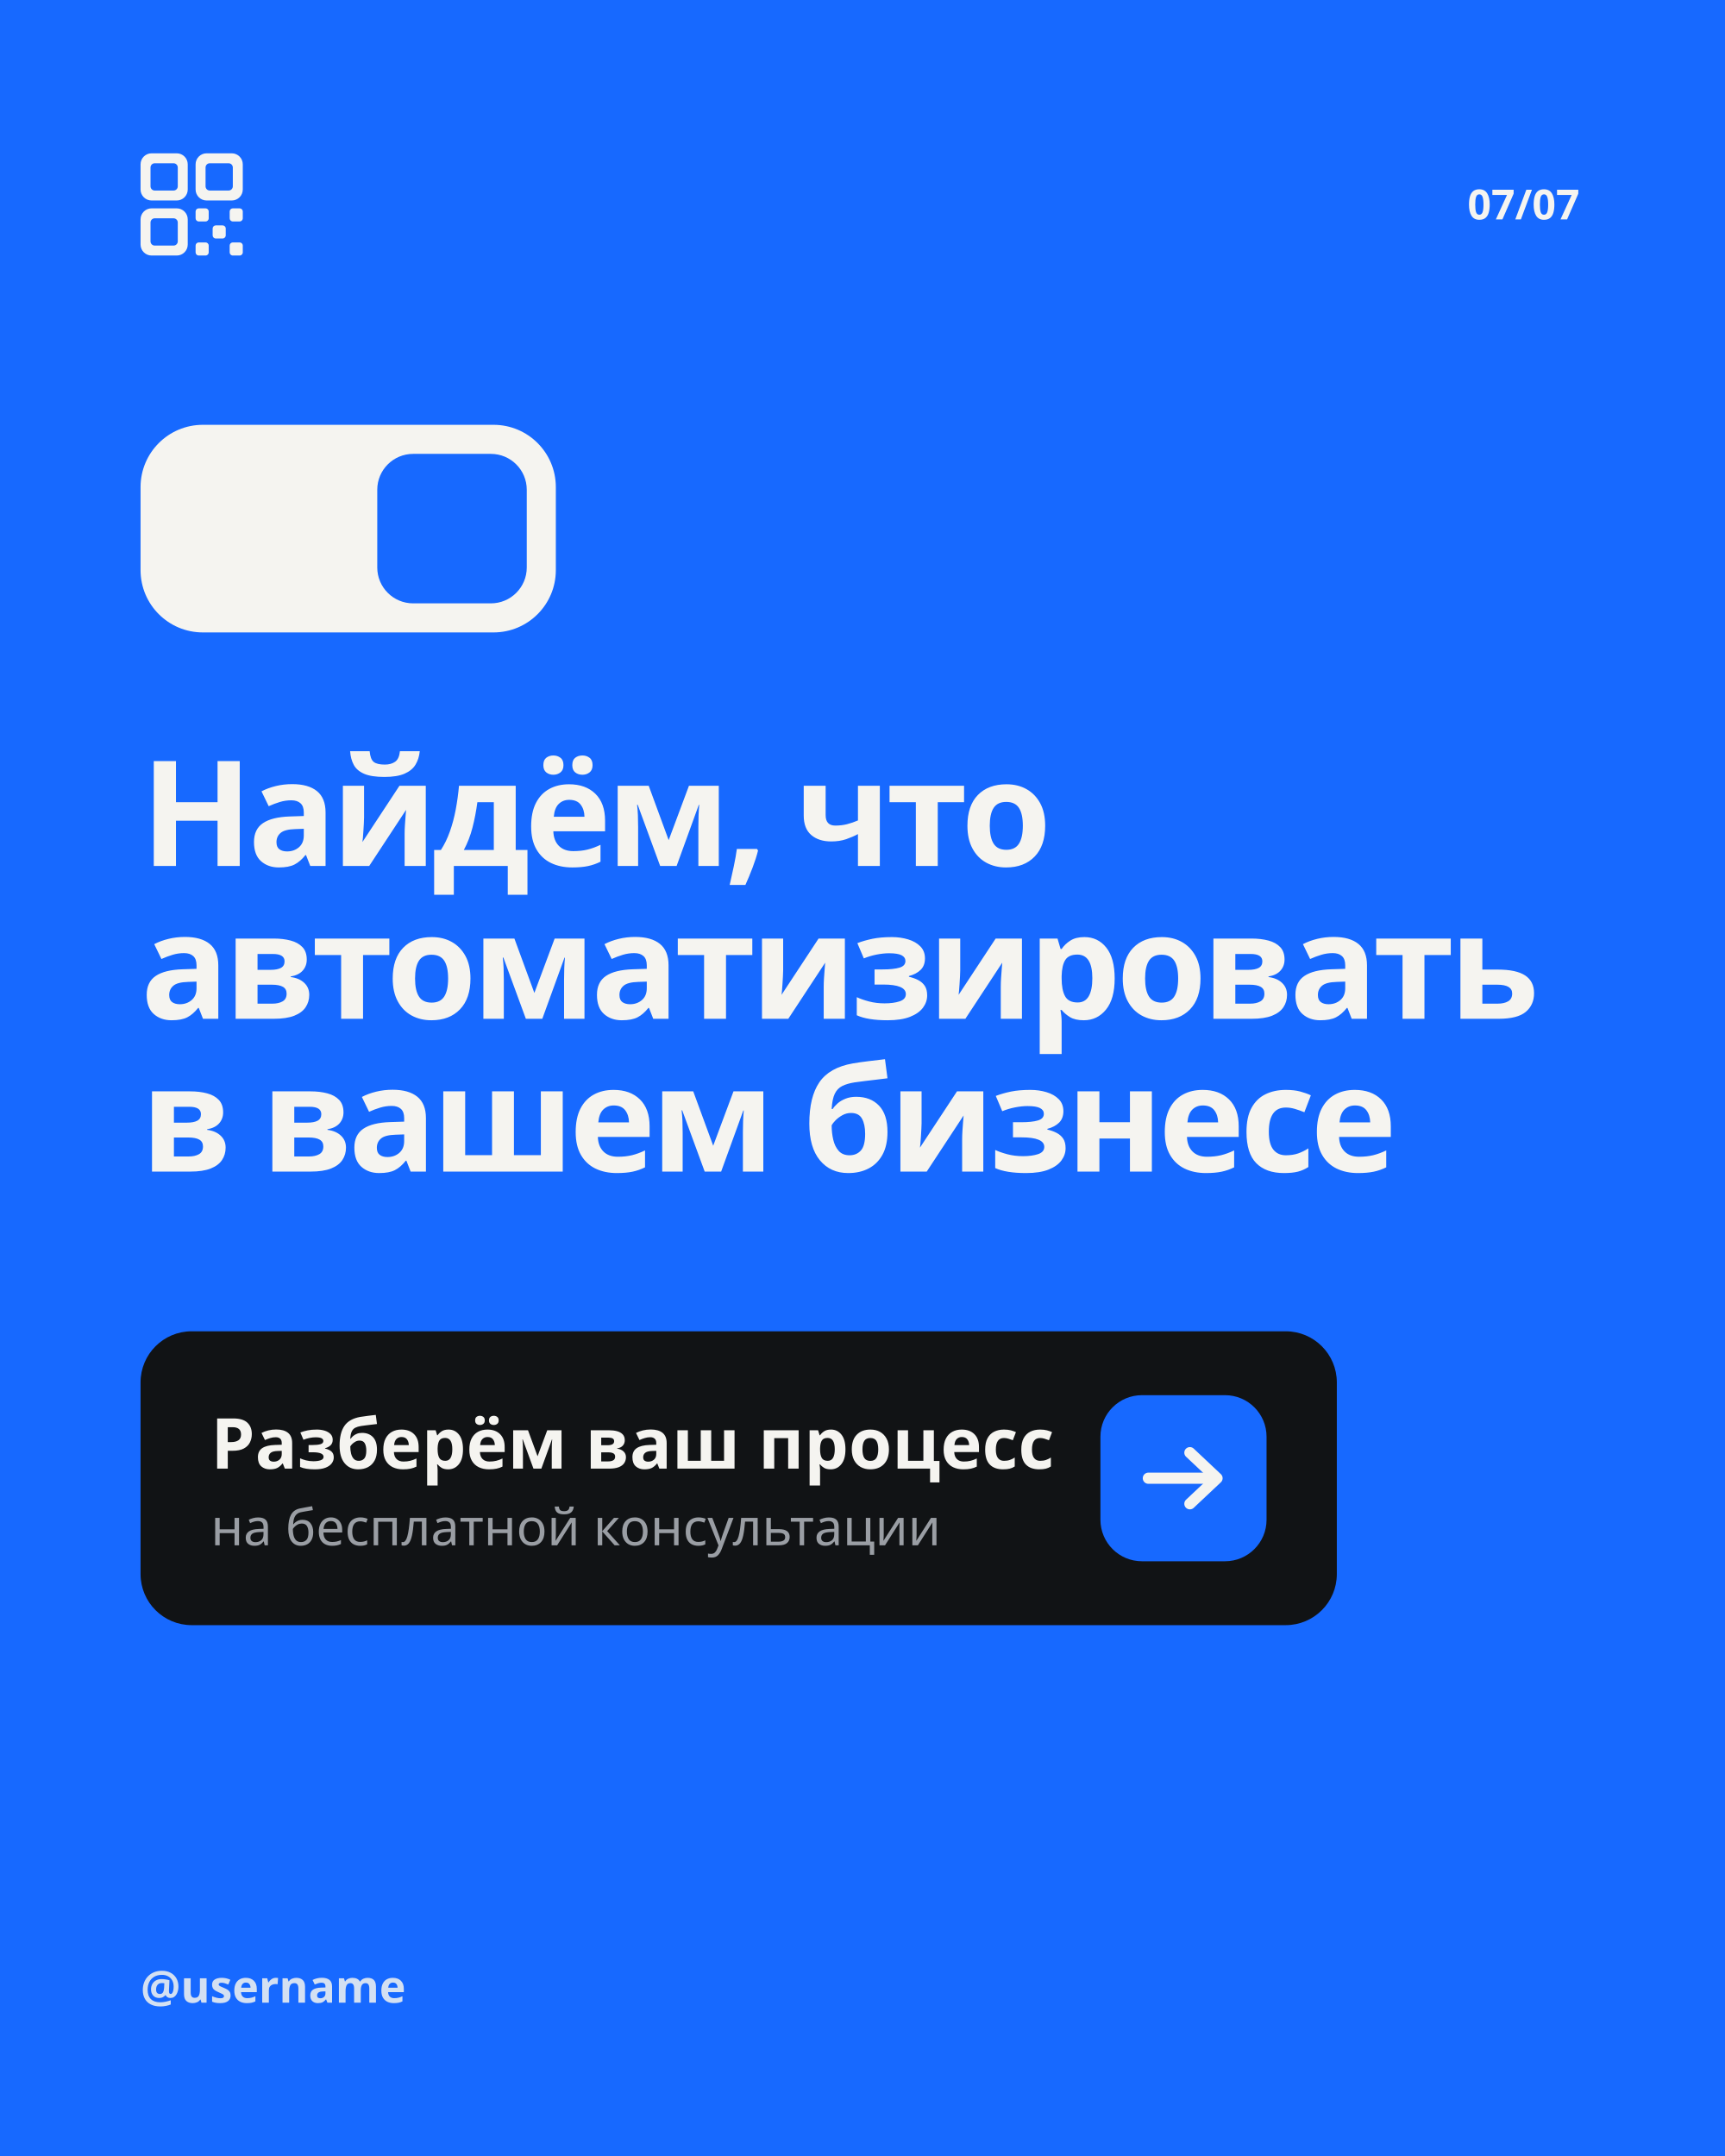
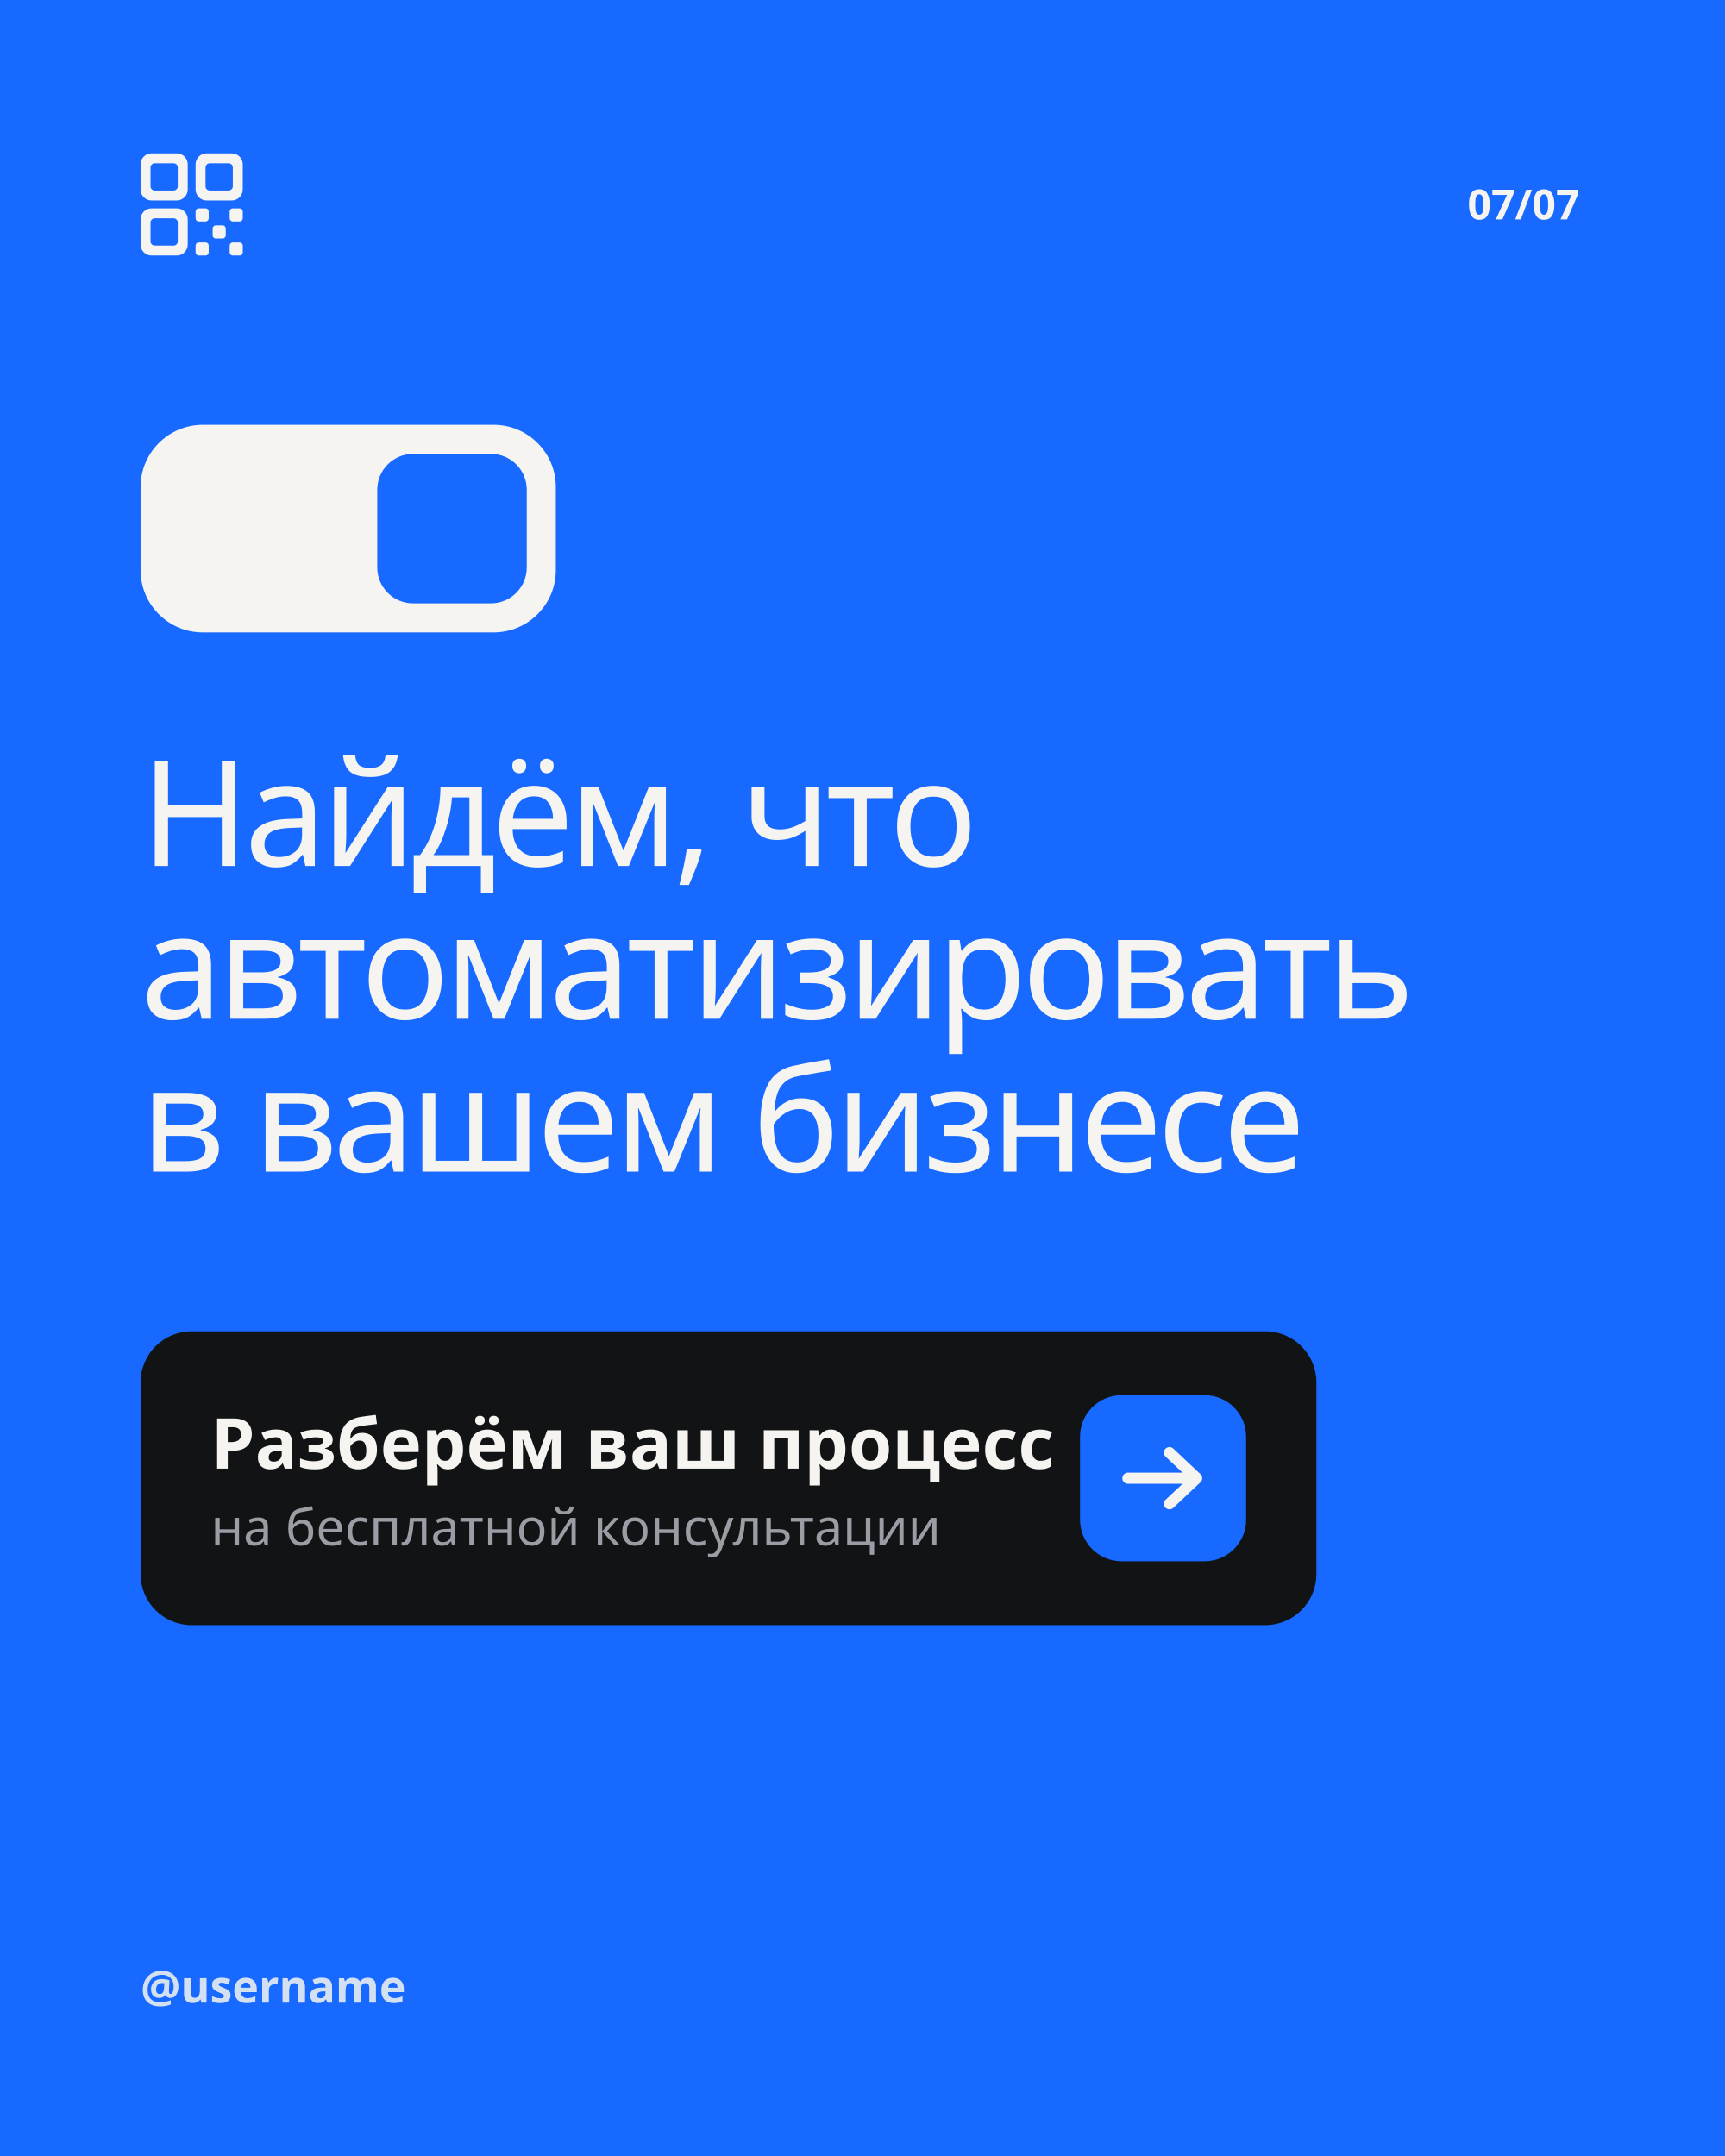
<svg xmlns="http://www.w3.org/2000/svg" width="1080" height="1350" viewBox="0 0 1080 1350">
  <rect x="0" y="0" width="1080" height="1350" rx="0" fill="#1769FF" />
  <g transform="translate(88 96) scale(0.164103)">
    <g fill="#F5F4F0" fill-rule="evenodd">
      <path d="M42 0H138A42 42 0 0 1 180 42V138A42 42 0 0 1 138 180H42A42 42 0 0 1 0 138V42A42 42 0 0 1 42 0ZM54 38A16 16 0 0 0 38 54V126A16 16 0 0 0 54 142H126A16 16 0 0 0 142 126V54A16 16 0 0 0 126 38Z" />
      <path d="M252 0H348A42 42 0 0 1 390 42V138A42 42 0 0 1 348 180H252A42 42 0 0 1 210 138V42A42 42 0 0 1 252 0ZM264 38A16 16 0 0 0 248 54V126A16 16 0 0 0 264 142H336A16 16 0 0 0 352 126V54A16 16 0 0 0 336 38Z" />
      <path d="M42 210H138A42 42 0 0 1 180 252V348A42 42 0 0 1 138 390H42A42 42 0 0 1 0 348V252A42 42 0 0 1 42 210ZM54 248A16 16 0 0 0 38 264V336A16 16 0 0 0 54 352H126A16 16 0 0 0 142 336V264A16 16 0 0 0 126 248Z" />
    </g>
    <g fill="#F5F4F0">
      <rect x="340" y="210" width="50" height="50" rx="12" />
      <rect x="275" y="275" width="50" height="50" rx="12" />
      <rect x="210" y="340" width="50" height="50" rx="12" />
      <rect x="340" y="340" width="50" height="50" rx="12" />
    </g>
    <rect x="210" y="210" width="50" height="50" rx="12" fill="#F5F4F0" />
  </g>
  <text x="918.78" y="137.36" font-family="Manrope" font-size="26" font-weight="700" fill="#F5F4F0">07/07</text>
  <rect x="88" y="266" width="260" height="130" rx="39" fill="#F5F4F0" />
  <rect x="236.2" y="284.2" width="93.6" height="93.6" rx="22.464" fill="#1769FF" />
-   <text x="88.00" y="542.24" font-family="Manrope" font-size="92" font-weight="800" fill="#F5F4F0" letter-spacing="-3.22">Найдём, что</text>
-   <text x="88.00" y="637.92" font-family="Manrope" font-size="92" font-weight="800" fill="#F5F4F0" letter-spacing="-3.22">автоматизировать</text>
-   <text x="88.00" y="733.60" font-family="Manrope" font-size="92" font-weight="800" fill="#F5F4F0" letter-spacing="-3.22">в вашем бизнесе</text>
+   <text x="88.00" y="542.24" font-family="Manrope" font-size="92" font-weight="500" fill="#F5F4F0" letter-spacing="-3.22">Найдём, что</text>
+   <text x="88.00" y="637.92" font-family="Manrope" font-size="92" font-weight="500" fill="#F5F4F0" letter-spacing="-3.22">автоматизировать</text>
+   <text x="88.00" y="733.60" font-family="Manrope" font-size="92" font-weight="500" fill="#F5F4F0" letter-spacing="-3.22">в вашем бизнесе</text>
  <g transform="translate(88 833.6) scale(1)">
-     <rect x="0" y="0" width="748.97" height="184" rx="32" fill="#111315" />
-     <rect x="600.97" y="40" width="104" height="104" rx="26" fill="#1769FF" />
-     <line x1="630.97" y1="92" x2="672.97" y2="92" stroke="#F5F4F0" stroke-width="7" stroke-linecap="round" />
-     <path d="M656.97 76.0L673.97 92.0L656.97 108.0" fill="none" stroke="#F5F4F0" stroke-width="7" stroke-linecap="round" stroke-linejoin="round" />
-     <text x="44.00" y="86.00" font-family="Manrope" font-size="44" font-weight="800" fill="#F5F4F0">Разберём ваш процесс</text>
+     <rect x="0" y="0" width="736.188" height="184" rx="32" fill="#111315" />
+     <rect x="588.188" y="40" width="104" height="104" rx="26" fill="#1769FF" />
+     <line x1="618.188" y1="92" x2="660.188" y2="92" stroke="#F5F4F0" stroke-width="7" stroke-linecap="round" />
+     <path d="M644.188 76.0L661.188 92.0L644.188 108.0" fill="none" stroke="#F5F4F0" stroke-width="7" stroke-linecap="round" stroke-linejoin="round" />
+     <text x="44.00" y="86.00" font-family="Manrope" font-size="44" font-weight="600" fill="#F5F4F0">Разберём ваш процесс</text>
    <text x="44.00" y="134.00" font-family="Manrope" font-size="32" font-weight="500" fill="#9A9EA4">на бесплатной консультации</text>
  </g>
  <text x="88.00" y="1254.00" font-family="Manrope" font-size="28" font-weight="600" fill="#F5F4F0" opacity="0.85">@username</text>
</svg>
